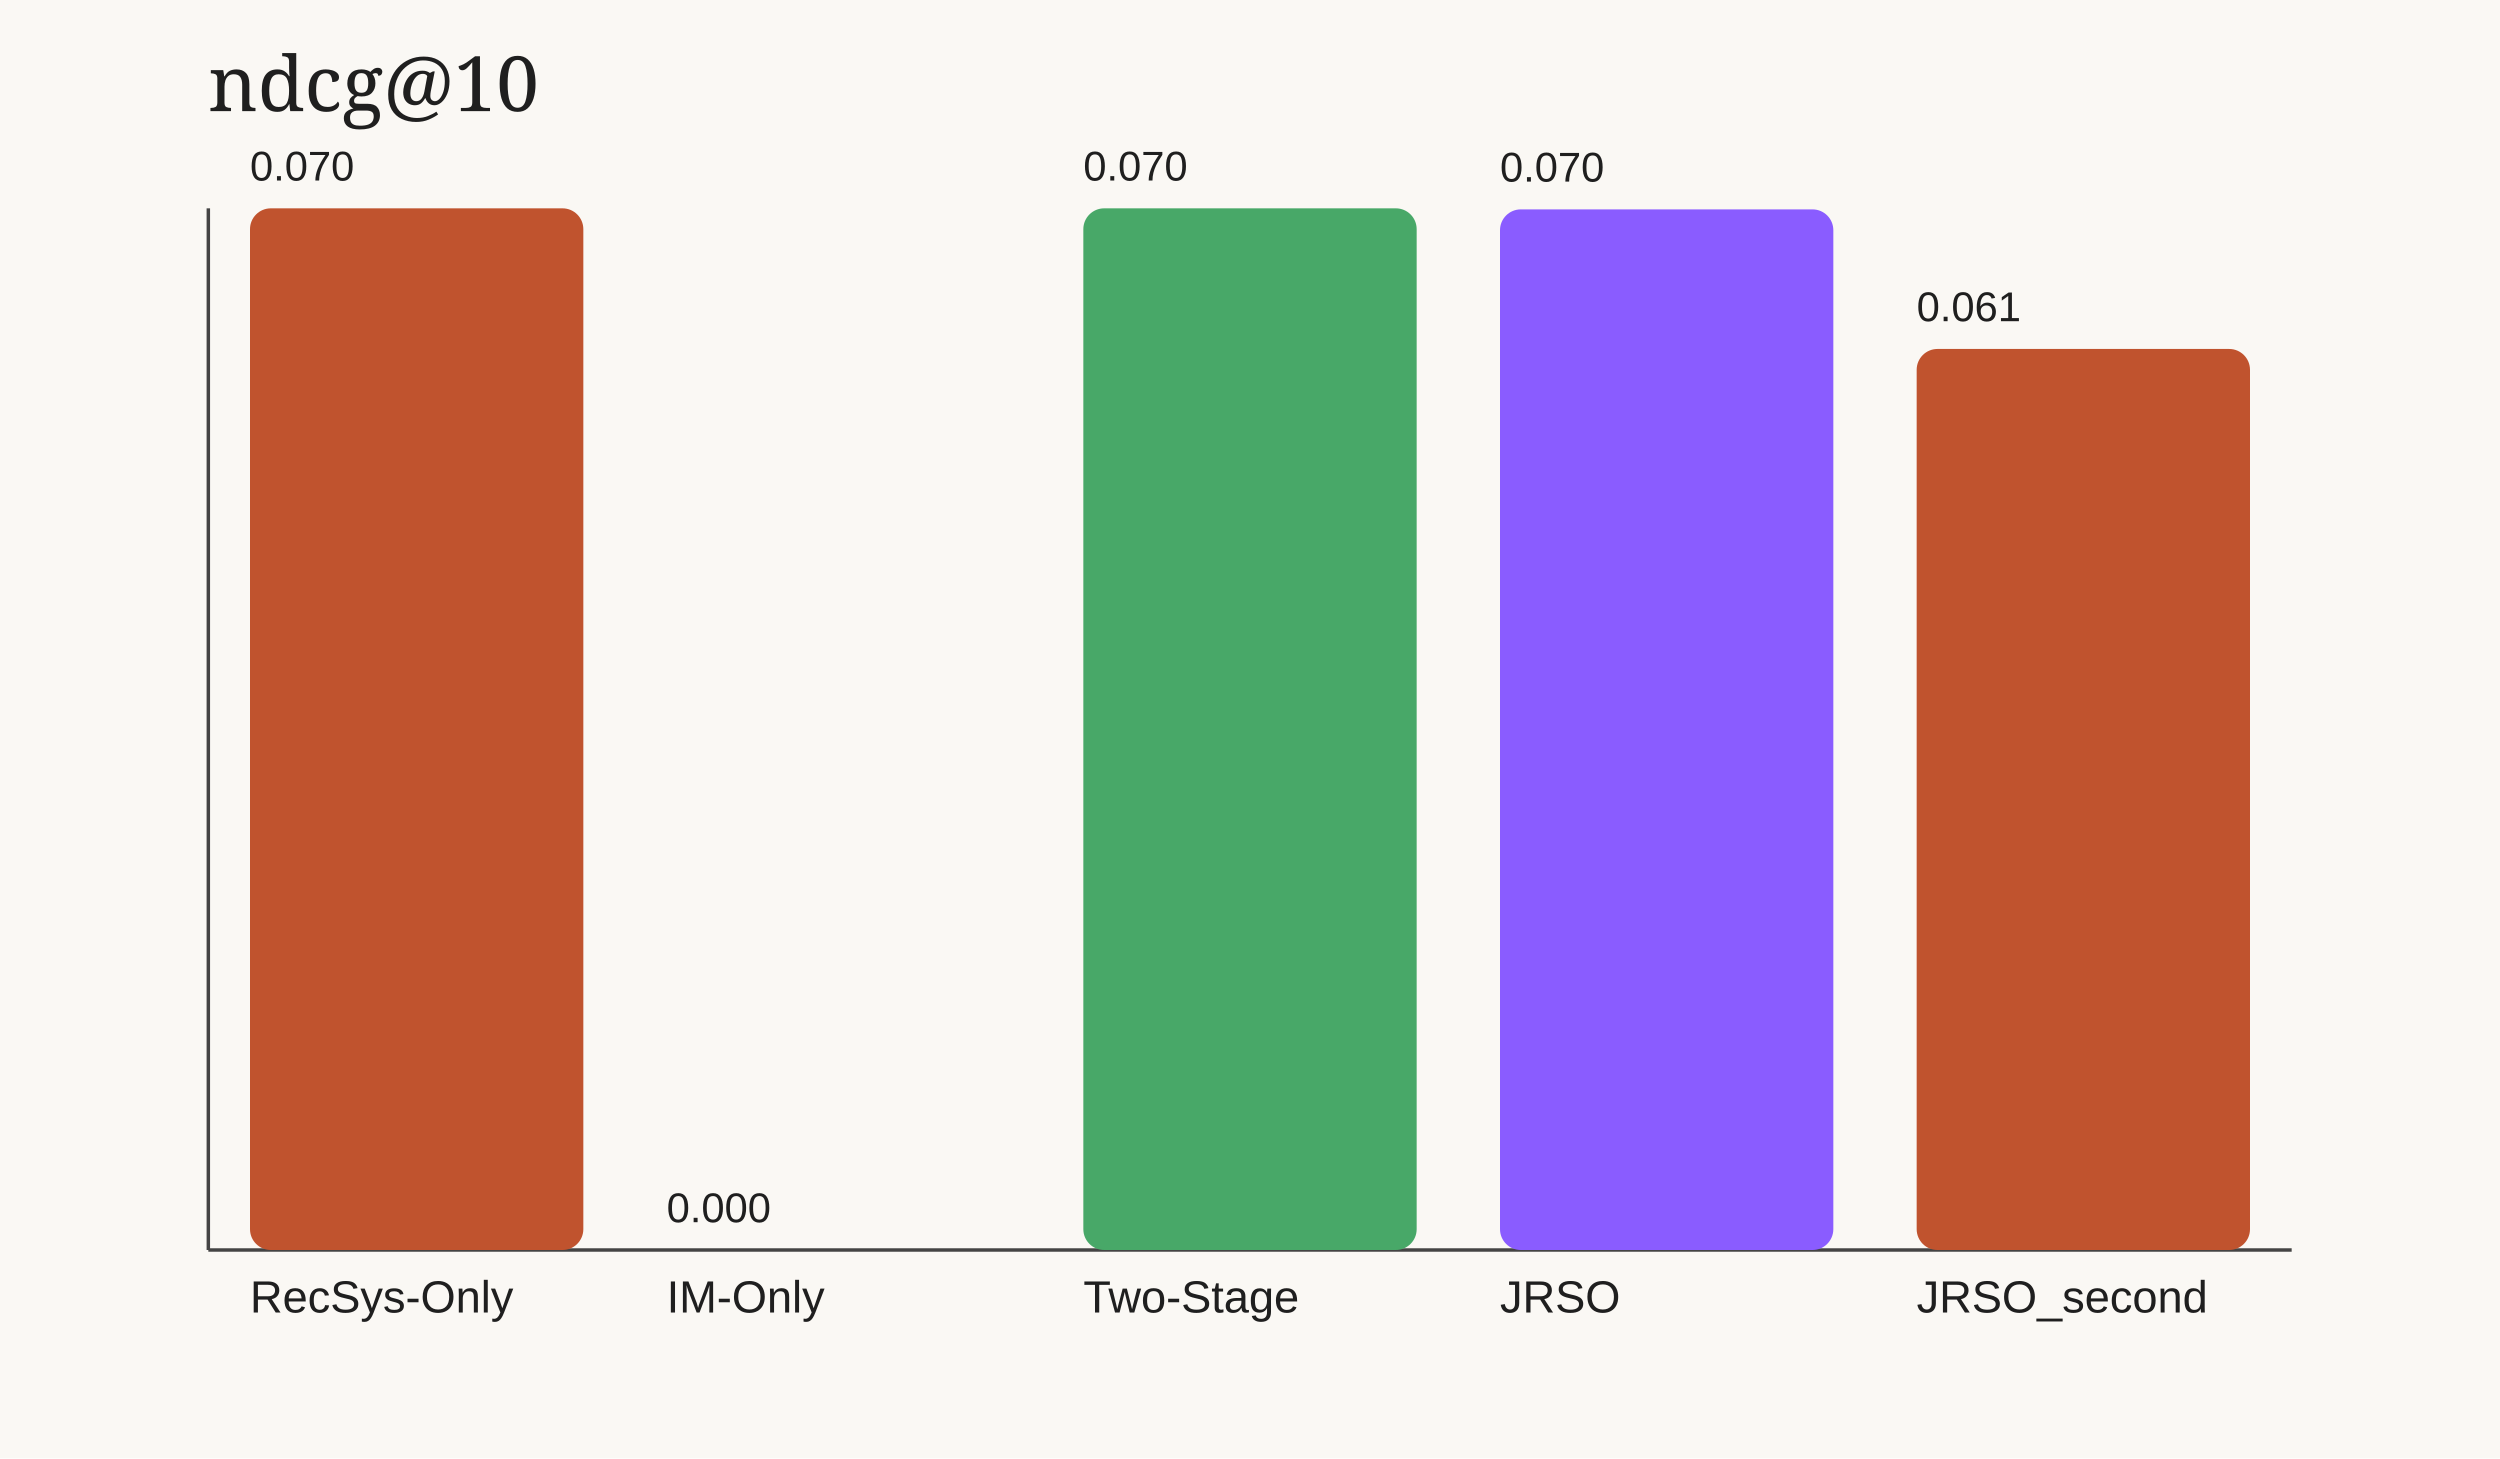
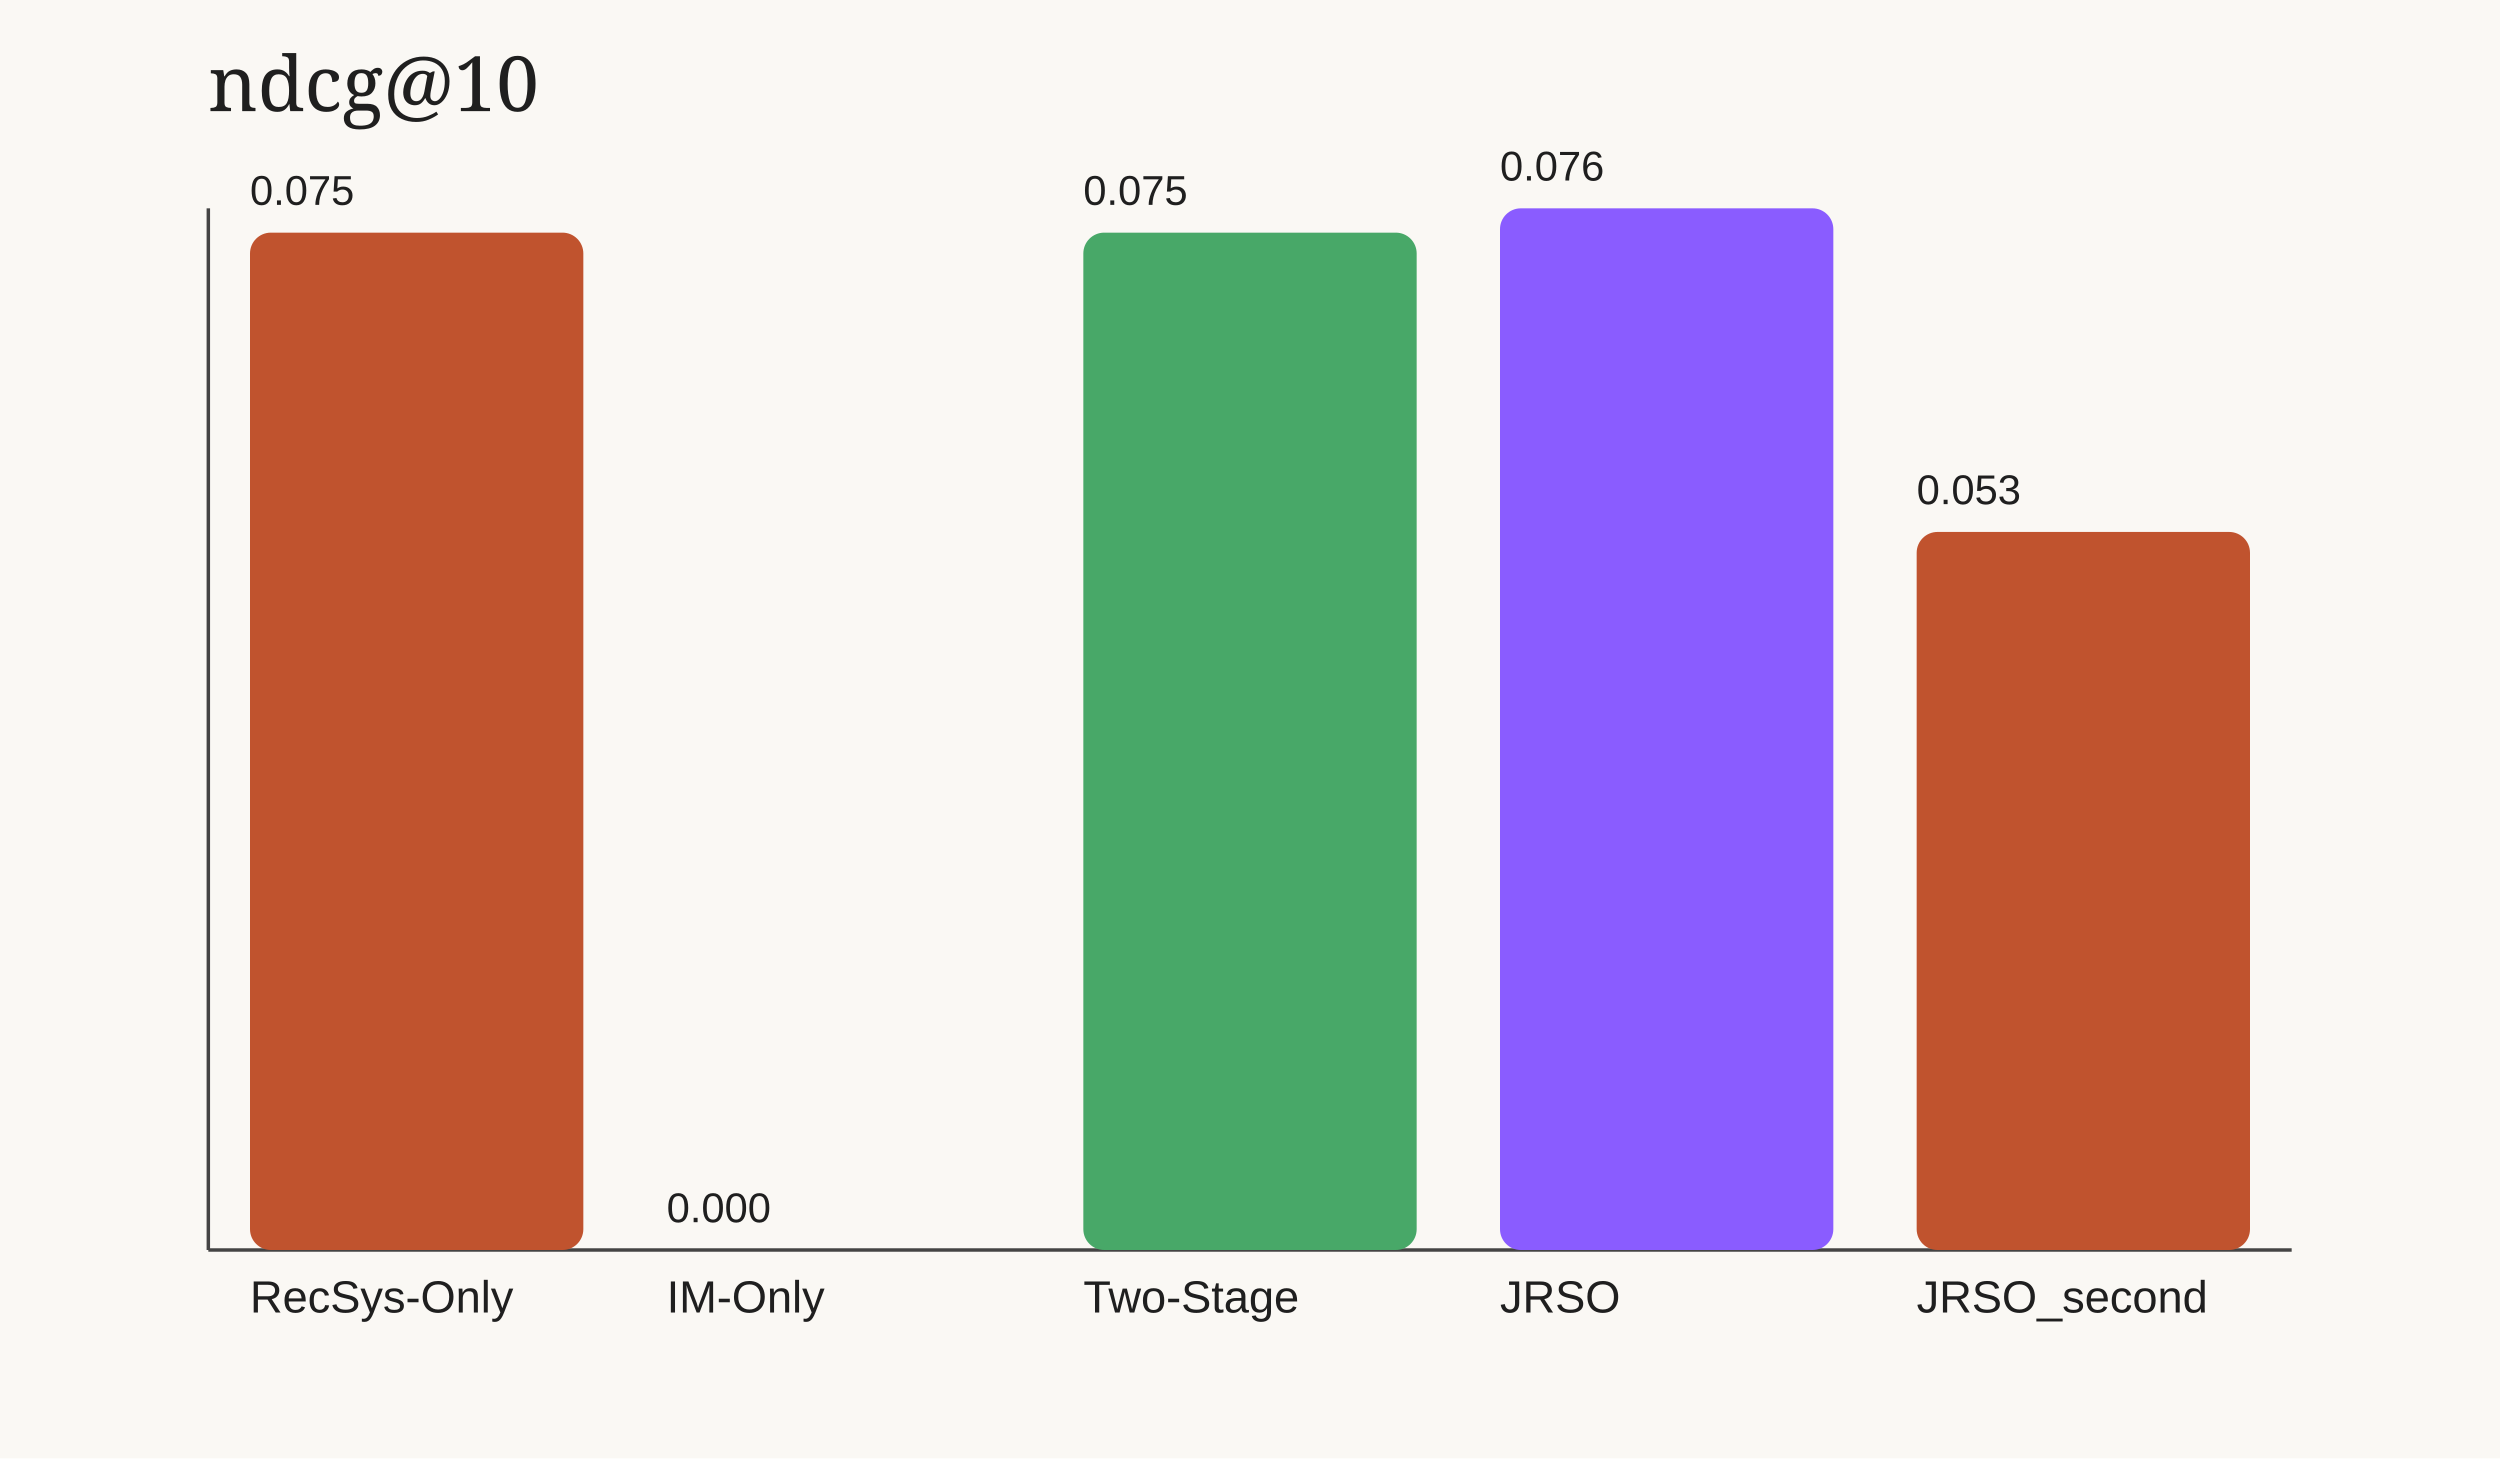
<svg xmlns="http://www.w3.org/2000/svg" width="720" height="420" viewBox="0 0 720 420">
  <rect width="100%" height="100%" fill="#faf8f4" />
  <text x="60" y="32" font-size="22" font-family="Georgia" fill="#1f1f1f">ndcg@10</text>
  <line x1="60" y1="360" x2="660" y2="360" stroke="#444" />
  <line x1="60" y1="60" x2="60" y2="360" stroke="#444" />
-   <rect x="72.0" y="60.0" width="96.0" height="300.0" fill="#c0532e" rx="6" />
+   <rect x="72.0" y="67.0" width="96.0" height="293.0" fill="#c0532e" rx="6" />
  <text x="72.0" y="378" font-size="13" font-family="Arial" fill="#1f1f1f">RecSys-Only</text>
-   <text x="72.0" y="52.0" font-size="12" font-family="Arial" fill="#1f1f1f">0.070</text>
+   <text x="72.0" y="59.0" font-size="12" font-family="Arial" fill="#1f1f1f">0.075</text>
  <rect x="192.0" y="360.0" width="96.0" height="0.0" fill="#235789" rx="6" />
  <text x="192.0" y="378" font-size="13" font-family="Arial" fill="#1f1f1f">IM-Only</text>
  <text x="192.0" y="352.0" font-size="12" font-family="Arial" fill="#1f1f1f">0.000</text>
-   <rect x="312.0" y="60.0" width="96.0" height="300.0" fill="#48a868" rx="6" />
+   <rect x="312.0" y="67.0" width="96.0" height="293.0" fill="#48a868" rx="6" />
  <text x="312.0" y="378" font-size="13" font-family="Arial" fill="#1f1f1f">Two-Stage</text>
-   <text x="312.0" y="52.0" font-size="12" font-family="Arial" fill="#1f1f1f">0.070</text>
-   <rect x="432.0" y="60.3" width="96.0" height="299.7" fill="#8a5cff" rx="6" />
+   <text x="312.0" y="59.0" font-size="12" font-family="Arial" fill="#1f1f1f">0.075</text>
+   <rect x="432.0" y="60.0" width="96.0" height="300.0" fill="#8a5cff" rx="6" />
  <text x="432.0" y="378" font-size="13" font-family="Arial" fill="#1f1f1f">JRSO</text>
-   <text x="432.0" y="52.3" font-size="12" font-family="Arial" fill="#1f1f1f">0.070</text>
-   <rect x="552.0" y="100.5" width="96.0" height="259.5" fill="#c0532e" rx="6" />
+   <text x="432.0" y="52.0" font-size="12" font-family="Arial" fill="#1f1f1f">0.076</text>
+   <rect x="552.0" y="153.2" width="96.0" height="206.8" fill="#c0532e" rx="6" />
  <text x="552.0" y="378" font-size="13" font-family="Arial" fill="#1f1f1f">JRSO_second</text>
-   <text x="552.0" y="92.5" font-size="12" font-family="Arial" fill="#1f1f1f">0.061</text>
+   <text x="552.0" y="145.2" font-size="12" font-family="Arial" fill="#1f1f1f">0.053</text>
</svg>
